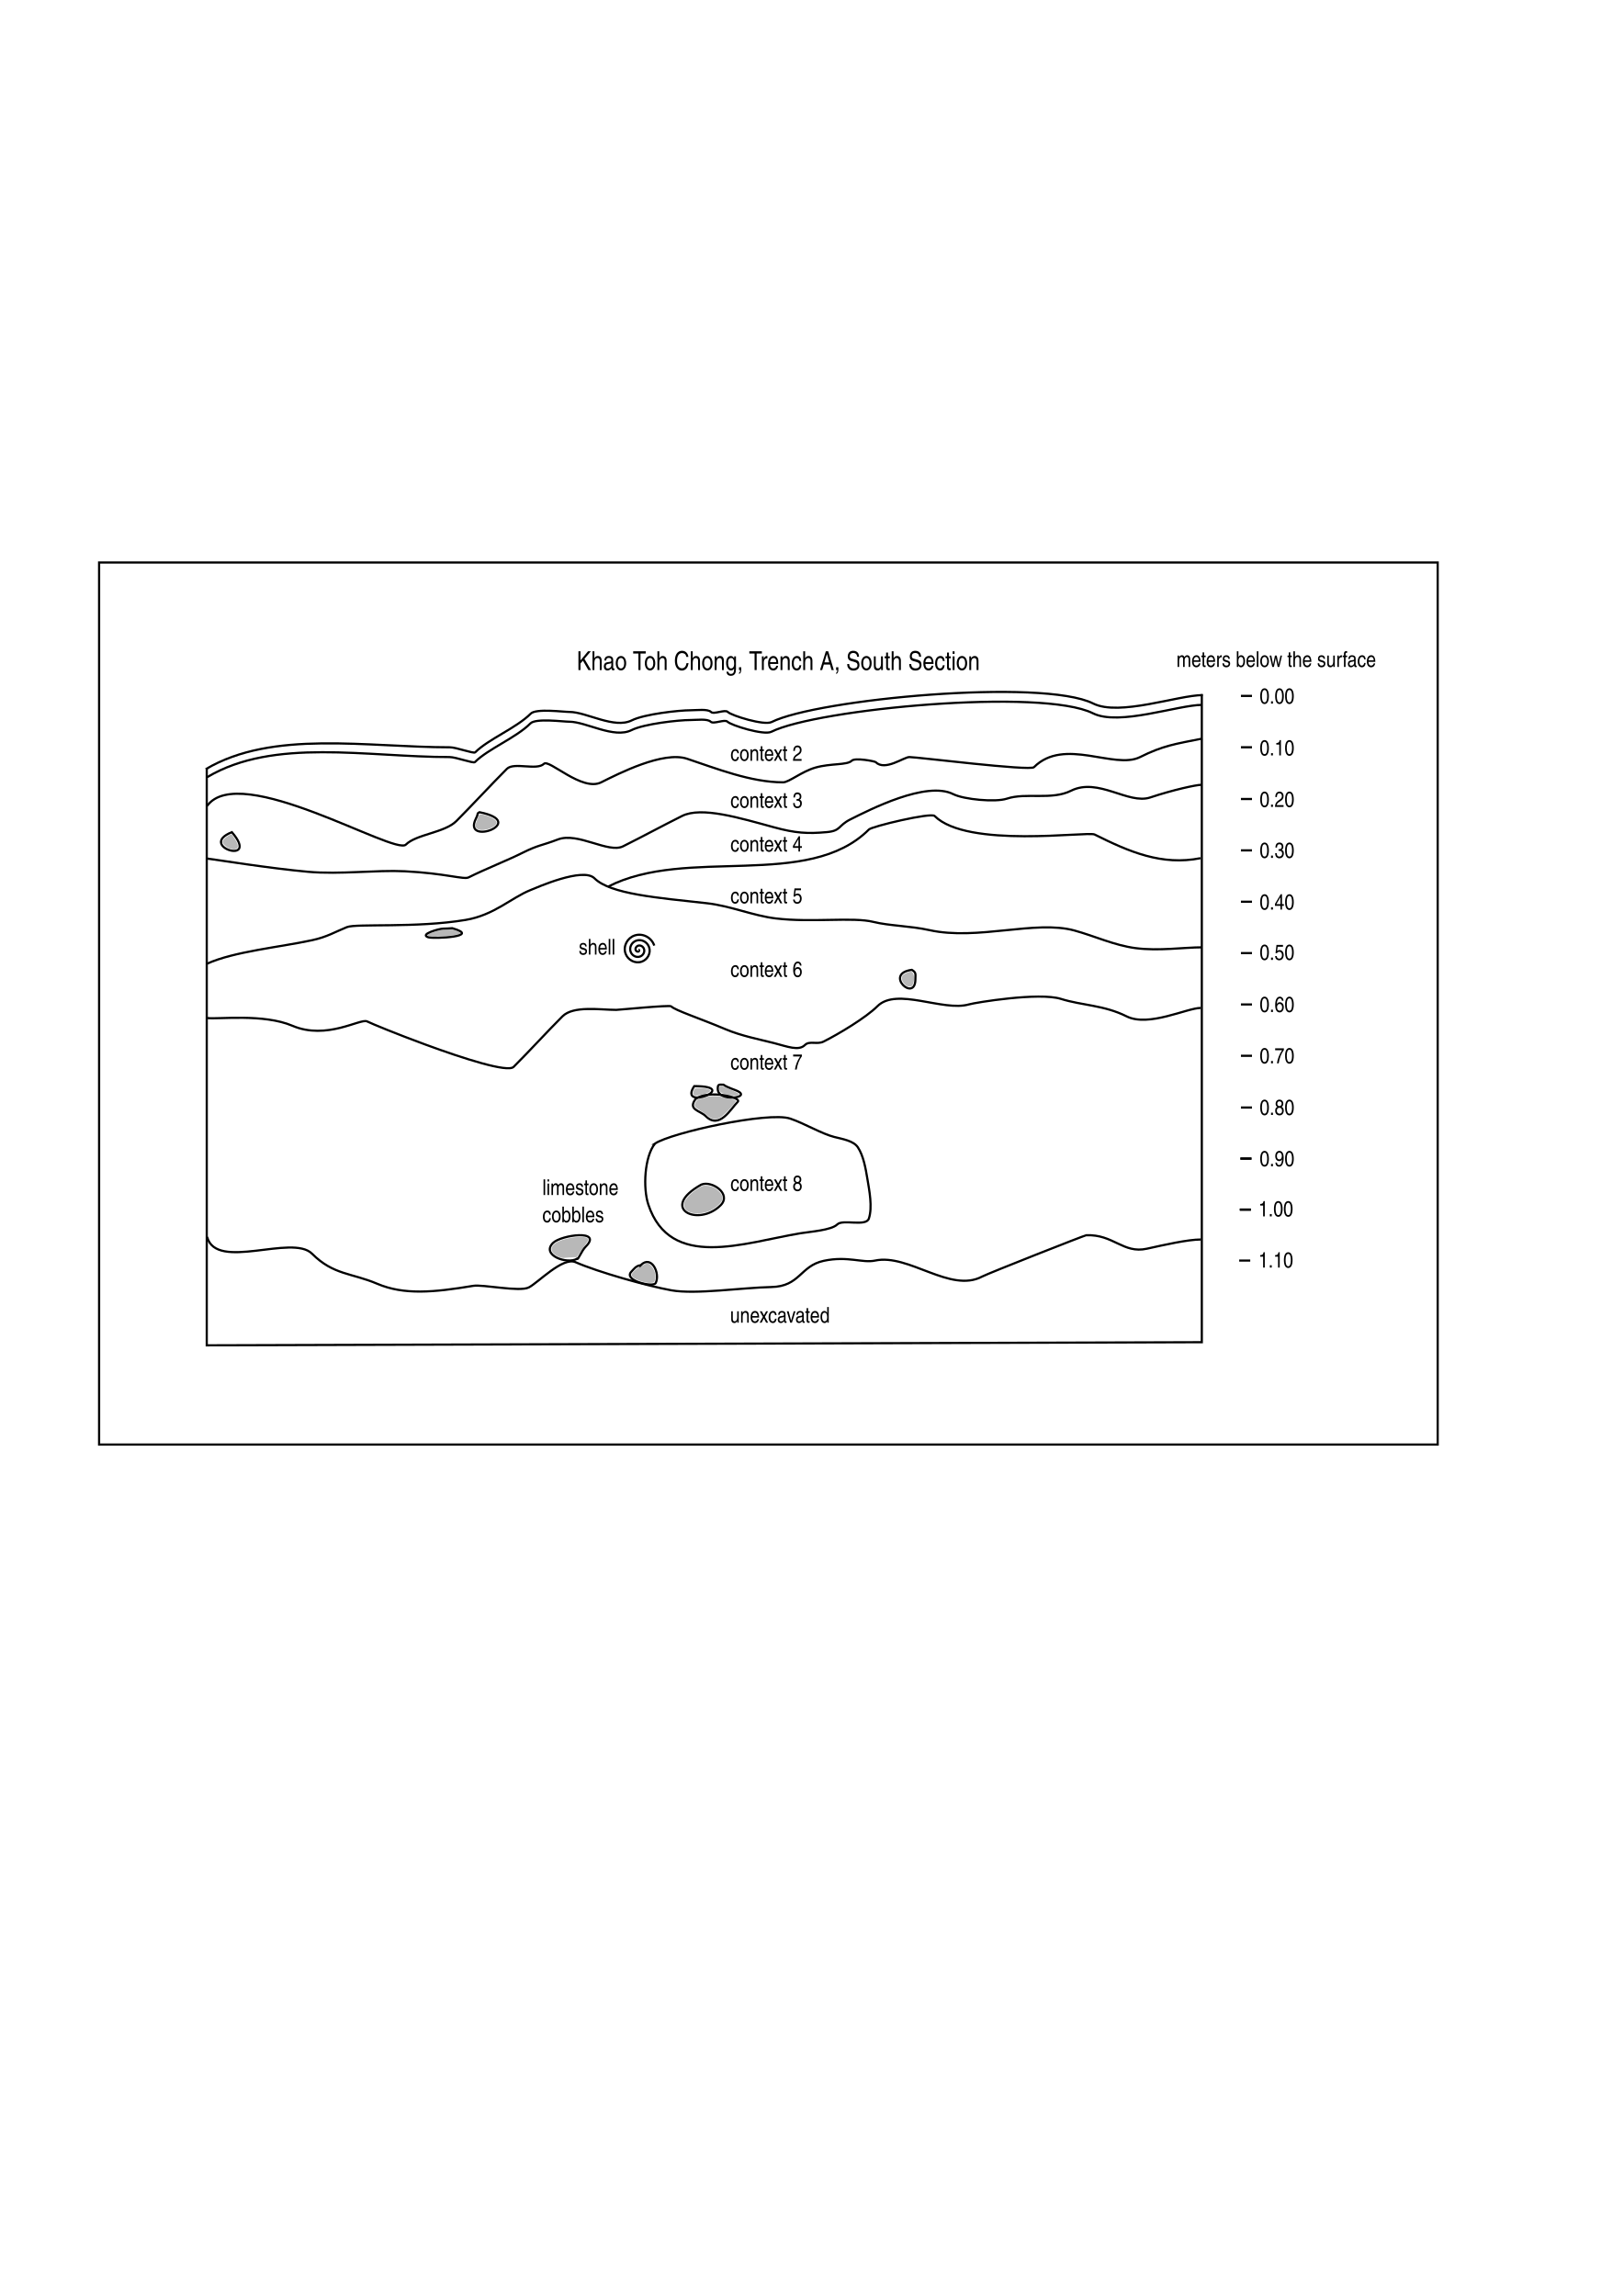
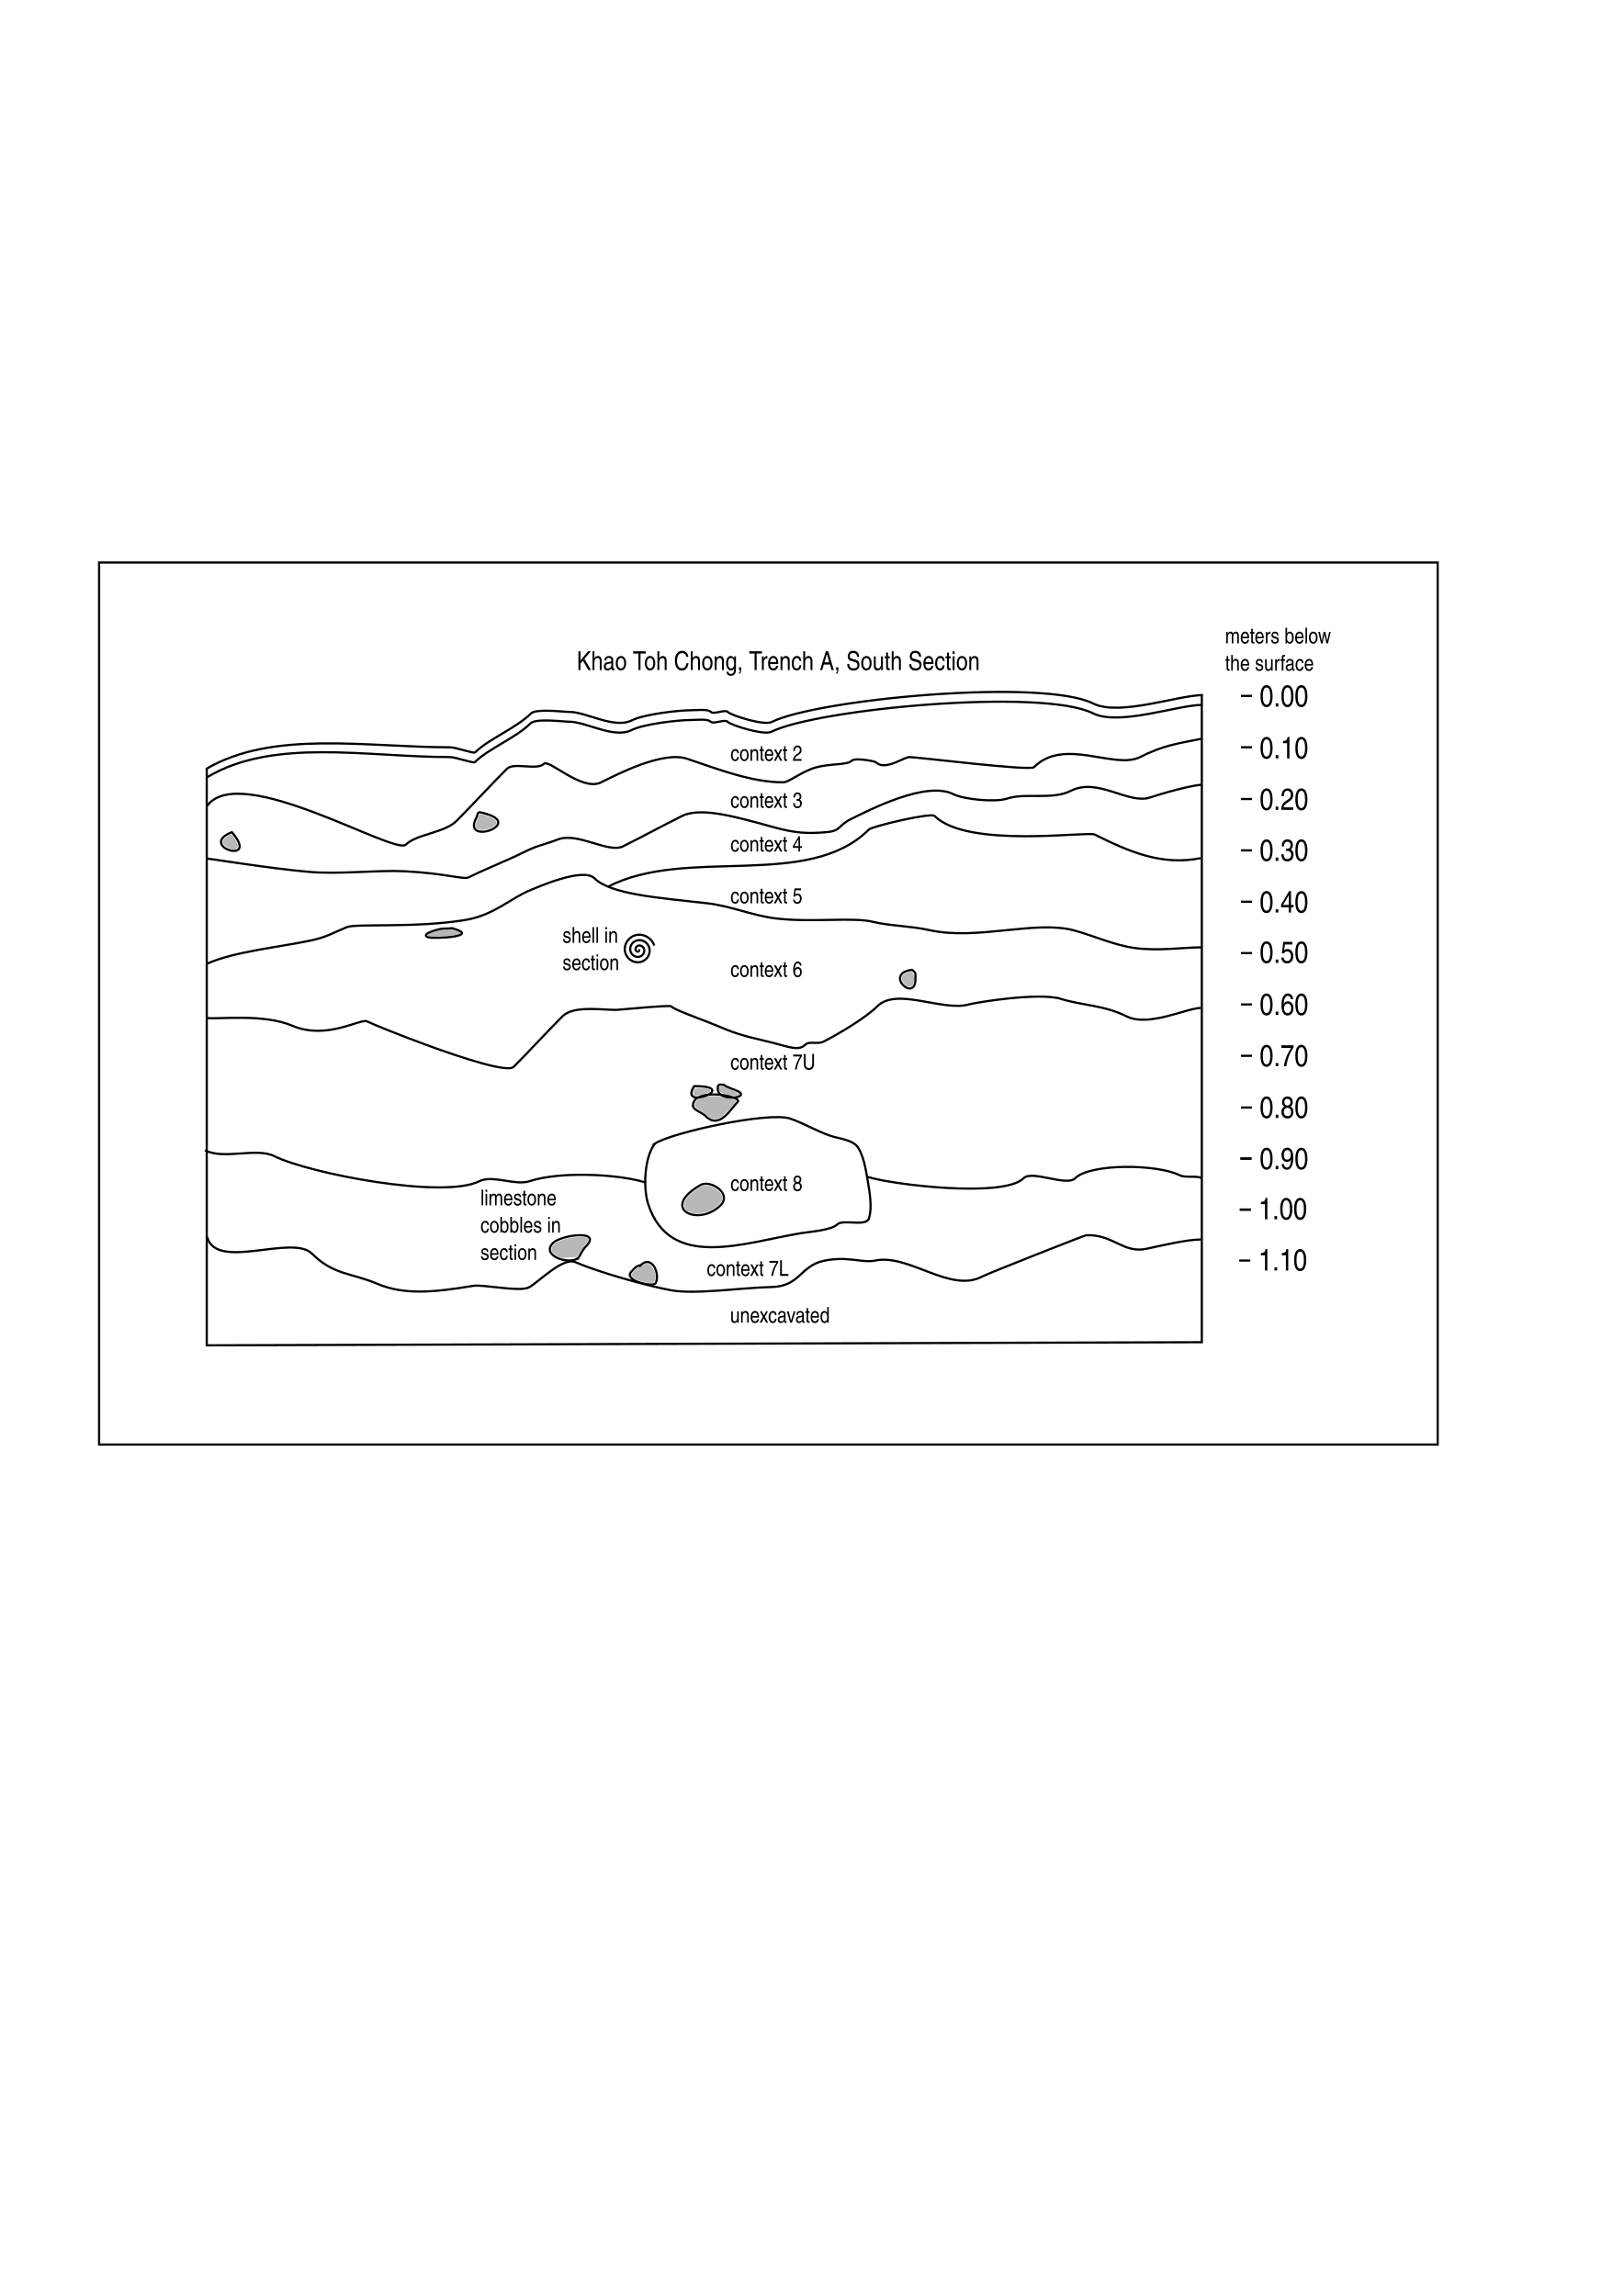
<svg xmlns="http://www.w3.org/2000/svg" width="744.094" height="1052.362" id="svg2" version="1.1" style="display:inline">
  <defs id="defs4">
    <pattern id="Strips1_1" patternTransform="translate(0,0) scale(10,10)" height="1" width="2" patternUnits="userSpaceOnUse">
      <rect id="rect4706" height="2" width="1" y="-0.5" x="0" style="fill:black;stroke:none" />
    </pattern>
    <clipPath id="clipPath3003" clipPathUnits="userSpaceOnUse">
      <path id="path3005" clip-rule="evenodd" d="m 0,0 612.72,0 0,842.16 L 0,842.16 0,0 z m 0,0 612.72,0 0,842.16 L 0,842.16 0,0 z" />
    </clipPath>
  </defs>
  <g id="layer2">
    <path style="fill:none;stroke:#000000;stroke-width:1px;stroke-linecap:butt;stroke-linejoin:miter;stroke-opacity:1" d="m 94.748,352.328 0,264.296 456.008,-1.431 0,-297.043" id="path3080" />
    <path style="fill:none;stroke:#000000;stroke-width:1px;stroke-linecap:butt;stroke-linejoin:miter;stroke-opacity:1" d="m 94.923,566.942 c 4.199,15.774 38.966,-1.417 48.062,7.679 9.827,9.827 18.105,8.772 29.863,13.778 12.275,5.226 25.827,3.997 43.996,0.961 4.477,-0.748 21.16,2.894 25.48,0.734 4.191,-2.095 15.552,-14.161 21.419,-11.576 10.134,4.466 32.804,10.887 43.91,12.886 11.106,2 32.512,-1.232 45.784,-1.495 13.273,-0.264 13.149,-9.706 24.114,-12.03 10.965,-2.324 17.651,1.144 23.434,-0.094 15.454,-3.308 34.461,15.066 49.08,7.33 2.925,-1.548 47.013,-18.914 47.703,-18.944 12.415,-0.54 16.938,8.56 27.782,6.174 7.904,-1.739 18.726,-4.226 24.809,-4.226" id="path3088" />
    <path style="fill:none;stroke:#000000;stroke-width:1px;stroke-linecap:butt;stroke-linejoin:miter;stroke-opacity:1" d="m 95.035,466.616 c 4.958,0.641 25.688,-2.116 38.973,3.541 15.757,6.709 31.198,-3.513 34.229,-1.998 2.13,1.065 13.674,5.814 26.627,10.576 17.604,6.472 37.81,12.965 40.514,10.261 7.704,-7.704 14.992,-15.764 22.38,-23.152 5.02,-5.02 17.24,-2.973 24.657,-2.973 1.105,0 24.461,-2.323 25.164,-1.619 1.869,1.869 12.627,5.306 24.789,10.441 7.495,3.164 15.523,4.655 22.333,6.402 6.155,1.58 11.315,3.74 14.186,0.868 2.051,-2.051 5.586,-0.092 8.489,-1.543 7.05,-3.525 19.535,-11.045 24.695,-16.206 8.87,-8.87 30.045,2.57 41.965,-0.848 3.01,-0.863 32.136,-5.666 42.154,-2.53 9.774,3.059 19.705,2.812 30.098,8.008 10.091,5.046 27.691,-3.859 33.956,-3.859" id="path3090" />
    <path style="fill:none;stroke:#000000;stroke-width:1px;stroke-linecap:butt;stroke-linejoin:miter;stroke-opacity:1" d="m 94.836,441.722 c 12.474,-5.631 33.353,-7.566 48.227,-10.793 6.896,-1.496 10.427,-3.779 15.914,-5.986 4.301,-1.73 31.681,0.501 54.393,-3.298 13.06,-2.184 20.929,-10.146 29.726,-13.68 2.815,-1.131 24.085,-10.643 29.326,-5.402 7.246,7.246 28.955,8.93 51.456,11.423 10.956,1.214 21.022,5.687 31.617,6.97 16.529,2.001 35.436,-0.74 44.782,1.597 7.178,1.794 16.894,1.824 25.619,3.758 22.119,4.901 48.559,-4.73 66.47,0.177 9.19,2.518 18.332,6.816 28.035,8.083 10.692,1.397 21.89,-0.366 30.617,-0.366" id="path3092" />
    <path style="fill:none;stroke:#000000;stroke-width:1px;stroke-linecap:butt;stroke-linejoin:miter;stroke-opacity:1" d="m 94.836,393.501 c 4.186,0.507 28.825,4.525 46.472,6.092 14.485,1.286 31.167,-0.908 44.158,-0.252 18.708,0.945 27.048,3.919 29.253,2.816 7.595,-3.798 17.732,-7.778 24.519,-11.171 7.645,-3.823 8.816,-3.305 16.383,-6.212 9.203,-3.535 23.148,6.511 29.921,3.125 9.483,-4.742 17.808,-9.29 27.011,-13.891 8.949,-4.474 26.435,0.911 42.183,5.19 9.827,2.67 15.266,2.996 24.161,2.199 6.589,-0.591 5.028,-2.944 10.829,-5.845 8.914,-4.457 34.758,-17.735 47.076,-11.576 4.969,2.484 19.418,3.821 24.619,2.087 8.761,-2.92 20.51,0.815 29.402,-3.631 12.438,-6.219 26.27,6.421 36.271,3.087 10.381,-3.46 21.091,-5.807 23.481,-5.807" id="path3096" />
    <path style="fill:none;stroke:#000000;stroke-width:1px;stroke-linecap:butt;stroke-linejoin:miter;stroke-opacity:1" d="m 278.596,406.421 c 36.088,-18.615 91.728,1.652 119.619,-26.239 1.405,-1.405 28.385,-7.887 30.098,-6.174 14.994,14.994 70.153,6.908 73.315,8.489 15.855,7.928 30.823,14.386 48.543,10.842" id="path3098" />
    <path style="fill:none;stroke:#000000;stroke-width:1px;stroke-linecap:butt;stroke-linejoin:miter;stroke-opacity:1" d="m 94.923,369.378 c 14.888,-20.57 86.026,22.788 91.065,17.75 4.767,-4.767 17.78,-5.432 23.152,-10.804 7.01,-7.01 15.919,-16.691 23.152,-23.924 3.216,-3.216 13.763,0.9 16.978,-2.315 2.298,-2.298 17.468,12.874 26.239,8.489 8.047,-4.023 28.431,-14.447 39.358,-10.804 13.358,4.453 29.251,10.804 43.989,10.804 2.703,0 8.53,-4.947 14.793,-6.746 7.06,-2.028 14.565,-1.042 16.696,-3.172 1.479,-1.479 10.543,0.244 10.956,0.658 4.252,4.252 12.884,-2.315 15.435,-2.315 3.809,0 55.241,6.498 57.108,4.63 13.871,-13.871 36.81,1.274 48.619,-4.63 10.499,-5.25 15.922,-5.963 28.554,-8.489" id="path3100" />
    <path style="fill:none;stroke:#000000;stroke-width:1px;stroke-linecap:butt;stroke-linejoin:miter;stroke-opacity:1" d="m 95.01,356.171 c 30.599,-18.144 73.08,-9.174 111.043,-9.174 2.879,0 10.89,3.001 11.576,2.315 6.095,-6.095 18.853,-11.135 25.467,-17.75 2.458,-2.458 14.934,-0.772 17.75,-0.772 7.776,0 20.473,7.899 28.554,3.859 5.756,-2.878 21.574,-4.63 27.011,-4.63 2.762,0 7.807,-0.682 9.261,0.772 1.286,1.286 6.431,-1.286 7.717,0 1.688,1.688 16.664,6.331 20.065,4.63 20.908,-10.454 124.042,-20.169 147.401,-8.489 11.94,5.97 39.002,-3.859 50.163,-3.859" id="path3102" />
    <path style="fill:none;stroke:#000000;stroke-width:1px;stroke-linecap:butt;stroke-linejoin:miter;stroke-opacity:1" d="m 94.286,352.554 c 30.599,-18.144 73.939,-10.033 111.901,-10.033 2.879,0 10.89,3.001 11.576,2.315 6.095,-6.095 18.853,-11.135 25.467,-17.75 2.458,-2.458 14.934,-0.772 17.75,-0.772 7.776,0 20.473,7.899 28.554,3.859 5.756,-2.878 21.574,-4.63 27.011,-4.63 2.762,0 7.807,-0.682 9.261,0.772 1.286,1.286 6.431,-1.286 7.717,0 1.688,1.688 16.664,6.331 20.065,4.63 20.908,-10.454 124.042,-20.169 147.401,-8.489 11.94,5.97 39.002,-3.859 50.163,-3.859" id="path3102-1" />
    <path style="fill:none;stroke:#000000;stroke-width:1px;stroke-linecap:butt;stroke-linejoin:miter;stroke-opacity:1" id="path3193" d="m 292.638,435.37 c 0.361,-0.098 0.311,0.438 0.163,0.599 -0.398,0.438 -1.088,0.152 -1.362,-0.272 -0.491,-0.759 -0.038,-1.741 0.708,-2.125 1.095,-0.564 2.405,0.074 2.888,1.144 0.644,1.426 -0.185,3.073 -1.58,3.651 -1.755,0.728 -3.743,-0.296 -4.414,-2.016 -0.813,-2.083 0.406,-4.414 2.452,-5.177 2.411,-0.899 5.086,0.516 5.94,2.888 0.986,2.738 -0.626,5.758 -3.324,6.703 -3.066,1.074 -6.431,-0.736 -7.466,-3.76 -1.161,-3.393 0.846,-7.103 4.196,-8.229 3.72,-1.249 7.776,0.955 8.992,4.632" />
    <path style="fill:none;stroke:#000000;stroke-width:1px;stroke-linecap:butt;stroke-linejoin:miter;stroke-opacity:1" d="m 106.265,381.42 c 13.313,15.568 -16.177,6.471 0,0 z" id="path3197" />
    <path style="fill:none;stroke:#000000;stroke-width:1px;stroke-linecap:butt;stroke-linejoin:miter;stroke-opacity:1" d="m 219.724,372.265 c -1.445,0.899 -0.186,0.045 -1.635,2.943 -6.474,12.948 24.677,1.666 1.635,-2.943 z" id="path3199" />
    <path style="fill:none;stroke:#000000;stroke-width:1px;stroke-linecap:butt;stroke-linejoin:miter;stroke-opacity:1" d="m 318.142,497.821 c -7.742,11.809 22.08,0 0,0 z" id="path3201" />
    <path style="fill:none;stroke:#000000;stroke-width:1px;stroke-linecap:butt;stroke-linejoin:miter;stroke-opacity:1" d="m 331.547,497.167 c -2.312,-0.126 -2.616,-0.124 -2.616,1.962 0,6.124 15.402,4.104 9.155,0.981 -1.271,-0.636 -4.808,-1.644 -6.539,-2.943 z" id="path3203" />
    <path style="fill:none;stroke:#000000;stroke-width:1px;stroke-linecap:butt;stroke-linejoin:miter;stroke-opacity:1" d="m 318.796,503.707 c -3.806,4.973 1.991,5.261 4.578,7.847 6.321,6.321 11.422,-3.248 14.714,-6.539 2.039,-2.039 -13.42,-5.711 -19.291,-1.308 z" id="path3205" />
    <path style="fill:none;stroke:#000000;stroke-width:1px;stroke-linecap:butt;stroke-linejoin:miter;stroke-opacity:1" d="m 321.411,542.943 c -19.741,11.048 -1.347,19.657 8.828,9.482 5.151,-5.151 -3.932,-11.44 -8.828,-9.482 z" id="path3207" />
    <path style="fill:none;stroke:#000000;stroke-width:1px;stroke-linecap:butt;stroke-linejoin:miter;stroke-opacity:1" d="m 264.519,576.91 c 0.258,1.007 1.938,-3.573 3.924,-5.558 7.965,-7.965 -11.316,-5.36 -15.041,-1.635 -5.57,5.57 6.508,9.959 11.117,7.193 z" id="path3209" />
    <path style="fill:none;stroke:#000000;stroke-width:1px;stroke-linecap:butt;stroke-linejoin:miter;stroke-opacity:1" d="m 293.619,579.891 c -2.278,0.287 -3.267,1.959 -4.251,2.943 -4.04,4.04 10.01,7.445 11.117,5.232 2.184,-4.367 -1.914,-13.126 -6.866,-8.174 z" id="path3211" />
    <path style="fill:none;stroke:#000000;stroke-width:1px;stroke-linecap:butt;stroke-linejoin:miter;stroke-opacity:1" d="m 417.867,444.525 c -13.096,1.723 1.635,15.291 1.635,4.251 0,-2.314 0.443,-3.004 -1.635,-4.251 z" id="path3213" />
    <path style="opacity:0.649;fill:url(#Strips1_1);fill-opacity:1;stroke:#000000;stroke-width:1.308;stroke-miterlimit:4;stroke-opacity:0.392;stroke-dasharray:none;stroke-dashoffset:0" d="" id="path3217" />
    <path style="fill:#000000;fill-opacity:0.281;stroke:#000000;stroke-width:0;stroke-miterlimit:4;stroke-opacity:0.111;stroke-dasharray:none" d="m 105.514,389.025 c -1.475,-0.391 -3.5,-2.192 -3.5,-3.112 0,-0.805 1.4,-2.243 2.955,-3.037 l 1.165,-0.594 1.034,1.526 c 2.09,3.084 2.374,4.837 0.877,5.412 -0.645,0.247 -0.953,0.224 -2.531,-0.195 l 0,0 z" id="path5284" />
    <path style="fill:#000000;fill-opacity:0.281;stroke:#000000;stroke-width:0;stroke-miterlimit:4;stroke-opacity:0.111;stroke-dasharray:none;stroke-dashoffset:0" d="m 219.163,380.128 c -1.487,-0.67 -1.609,-1.615 -0.556,-4.3 0.488,-1.245 0.991,-2.382 1.117,-2.526 0.126,-0.144 0.95,-0.083 1.831,0.135 3.5,0.868 6.016,2.375 6.016,3.604 0,2.081 -5.864,4.233 -8.408,3.086 z" id="path5286" />
    <path style="fill:#000000;fill-opacity:0.281;stroke:#000000;stroke-width:0;stroke-miterlimit:4;stroke-opacity:0.111;stroke-dasharray:none;stroke-dashoffset:0" d="m 415.078,451.617 c -1.78,-1.505 -2.342,-3.719 -1.204,-4.749 0.673,-0.609 2.766,-1.535 3.469,-1.535 1.46,0 2.052,3.29 1.031,5.732 -0.407,0.974 -0.626,1.132 -1.553,1.123 -0.594,-0.006 -1.378,-0.263 -1.743,-0.572 l 0,0 z" id="path5288" />
    <path style="fill:#000000;fill-opacity:0.281;stroke:#000000;stroke-width:0;stroke-miterlimit:4;stroke-opacity:0.111;stroke-dasharray:none;stroke-dashoffset:0" d="m 325.825,512.466 c -0.54,-0.288 -1.436,-0.92 -1.993,-1.404 -0.557,-0.484 -1.918,-1.43 -3.026,-2.103 -2.516,-1.529 -2.87,-2.116 -2.134,-3.542 0.702,-1.358 1.368,-1.86 2.487,-1.873 0.491,-0.006 1.521,-0.268 2.289,-0.583 1.825,-0.748 5.781,-0.757 7.772,-0.018 0.809,0.3 2.269,0.638 3.245,0.75 0.975,0.112 2.048,0.351 2.383,0.531 0.571,0.306 0.542,0.413 -0.465,1.691 -2.232,2.832 -5.256,5.779 -6.596,6.427 -1.651,0.799 -2.637,0.83 -3.962,0.122 z" id="path5290" />
    <path style="fill:#000000;fill-opacity:0.281;stroke:#000000;stroke-width:0;stroke-miterlimit:4;stroke-opacity:0.111;stroke-dasharray:none;stroke-dashoffset:0" d="m 317.835,501.761 c -0.361,-0.435 -0.356,-0.727 0.03,-1.745 0.458,-1.207 0.489,-1.224 2.414,-1.309 2.295,-0.101 5.219,0.554 5.219,1.169 0,0.552 -1.206,1.182 -3.27,1.709 -2.766,0.706 -3.915,0.752 -4.394,0.175 l 0,0 z" id="path5292" />
    <path style="fill:#000000;fill-opacity:0.281;stroke:#000000;stroke-width:0;stroke-miterlimit:4;stroke-opacity:0.111;stroke-dasharray:none;stroke-dashoffset:0" d="m 332.905,501.605 c -2.585,-0.579 -3.32,-1.171 -3.32,-2.676 0,-1.161 0.732,-1.402 2.225,-0.732 0.664,0.298 2.447,1.069 3.962,1.713 2.903,1.234 3.48,1.776 2.245,2.106 -1.106,0.296 -2.428,0.19 -5.113,-0.412 z" id="path5294" />
    <path style="fill:#000000;fill-opacity:0.281;stroke:#000000;stroke-width:0;stroke-miterlimit:4;stroke-opacity:0.111;stroke-dasharray:none;stroke-dashoffset:0" d="m 316.422,555.709 c -0.676,-0.241 -1.471,-0.639 -1.767,-0.885 -0.795,-0.66 -1.412,-2.357 -1.183,-3.256 0.54,-2.119 3.254,-4.938 6.893,-7.162 1.541,-0.942 1.939,-1.043 3.597,-0.918 2.271,0.171 3.942,0.935 5.456,2.494 1.554,1.6 1.972,2.942 1.368,4.389 -0.468,1.119 -2.318,2.81 -4.469,4.083 -2.713,1.606 -7.283,2.185 -9.894,1.253 z" id="path5296" />
    <path style="fill:#000000;fill-opacity:0.281;stroke:#000000;stroke-width:0;stroke-miterlimit:4;stroke-opacity:0.111;stroke-dasharray:none;stroke-dashoffset:0" d="m 296.888,588.003 c -3.903,-0.598 -7.52,-2.384 -7.52,-3.712 0,-0.67 3.035,-3.591 3.732,-3.591 0.269,0 1.032,-0.368 1.694,-0.817 0.662,-0.45 1.458,-0.817 1.769,-0.817 1.475,0 3.31,2.518 3.747,5.143 0.294,1.765 -0.295,3.685 -1.131,3.685 -0.331,0 -0.798,0.053 -1.037,0.118 -0.239,0.065 -0.803,0.061 -1.253,-0.008 z" id="path5298" />
    <path style="fill:#000000;fill-opacity:0.281;stroke:#000000;stroke-width:0;stroke-miterlimit:4;stroke-opacity:0.111;stroke-dasharray:none;stroke-dashoffset:0" d="m 255.83,575.962 c -4.069,-1.892 -4.061,-4.962 0.017,-6.891 4.274,-2.022 12.035,-2.843 13.455,-1.423 0.523,0.524 0.504,0.629 -0.325,1.798 -0.485,0.683 -1.746,2.493 -2.803,4.021 l -1.921,2.779 -1.747,0.013 c -0.961,0.007 -2.483,0.116 -3.382,0.243 -1.348,0.19 -1.926,0.095 -3.293,-0.541 z" id="path5300" />
    <path style="fill:none;stroke:#000000;stroke-width:1px;stroke-linecap:butt;stroke-linejoin:miter;stroke-opacity:1" d="m 568.437,531.009 c 5.068,0 5.068,0 5.068,0" id="path5347" />
    <path style="fill:none;stroke:#000000;stroke-width:1px;stroke-linecap:butt;stroke-linejoin:miter;stroke-opacity:1" d="m 568.682,318.969 c 5.068,0 5.068,0 5.068,0" id="path5347-4" />
    <path style="fill:none;stroke:#000000;stroke-width:1px;stroke-linecap:butt;stroke-linejoin:miter;stroke-opacity:1" d="m 568.682,342.511 c 5.068,0 5.068,0 5.068,0" id="path5347-7-7" />
    <path style="fill:none;stroke:#000000;stroke-width:1px;stroke-linecap:butt;stroke-linejoin:miter;stroke-opacity:1" d="m 568.682,366.216 c 5.068,0 5.068,0 5.068,0" id="path5347-8" />
    <path style="fill:none;stroke:#000000;stroke-width:1px;stroke-linecap:butt;stroke-linejoin:miter;stroke-opacity:1" d="m 568.682,389.758 c 5.068,0 5.068,0 5.068,0" id="path5347-7-70" />
    <path style="fill:none;stroke:#000000;stroke-width:1px;stroke-linecap:butt;stroke-linejoin:miter;stroke-opacity:1" d="m 568.682,413.3 c 5.068,0 5.068,0 5.068,0" id="path5347-3" />
    <path style="fill:none;stroke:#000000;stroke-width:1px;stroke-linecap:butt;stroke-linejoin:miter;stroke-opacity:1" d="m 568.682,436.841 c 5.068,0 5.068,0 5.068,0" id="path5347-7-0" />
    <path style="fill:none;stroke:#000000;stroke-width:1px;stroke-linecap:butt;stroke-linejoin:miter;stroke-opacity:1" d="m 568.682,460.383 c 5.068,0 5.068,0 5.068,0" id="path5347-72" />
    <path style="fill:none;stroke:#000000;stroke-width:1px;stroke-linecap:butt;stroke-linejoin:miter;stroke-opacity:1" d="m 568.682,483.925 c 5.068,0 5.068,0 5.068,0" id="path5347-7-8" />
    <path style="fill:none;stroke:#000000;stroke-width:1px;stroke-linecap:butt;stroke-linejoin:miter;stroke-opacity:1" d="m 568.682,507.63 c 5.068,0 5.068,0 5.068,0" id="path5347-1" />
    <g id="g5479">
      <g transform="translate(-0.2312026,-0.1156013)" id="g5451">
        <path style="fill:none;stroke:#000000;stroke-width:1px;stroke-linecap:butt;stroke-linejoin:miter;stroke-opacity:1" d="m 568.437,554.551 c 5.068,0 5.068,0 5.068,0" id="path5347-7" />
        <path style="fill:none;stroke:#000000;stroke-width:1px;stroke-linecap:butt;stroke-linejoin:miter;stroke-opacity:1" d="m 568.682,531.172 c 5.068,0 5.068,0 5.068,0" id="path5347-7-78" />
      </g>
    </g>
    <g id="g5451-3" transform="translate(-0.5552573,23.22342)">
      <path id="path5347-7-1" d="m 568.437,554.551 c 5.068,0 5.068,0 5.068,0" style="fill:none;stroke:#000000;stroke-width:1px;stroke-linecap:butt;stroke-linejoin:miter;stroke-opacity:1" />
      <path id="path5347-7-78-5" d="m 568.682,531.172 c 5.068,0 5.068,0 5.068,0" style="fill:none;stroke:#000000;stroke-width:1px;stroke-linecap:butt;stroke-linejoin:miter;stroke-opacity:1" />
    </g>
    <path style="fill:none;stroke:#000000;stroke-width:1px;stroke-linecap:butt;stroke-linejoin:miter;stroke-opacity:1" d="m 300.146,524.159 c -4.804,6.029 -5.565,20.36 -3.032,27.96 10.074,30.223 43.678,17.48 69.731,13.138 4.286,-0.714 14.176,-1.375 16.843,-4.042 2.534,-2.534 13.197,1.17 14.485,-2.695 1.736,-5.206 0.2,-12.949 -0.674,-18.191 -0.807,-4.84 -1.816,-10.641 -4.379,-14.485 -1.967,-2.951 -6.886,-3.743 -10.78,-4.716 -5.742,-1.436 -13.873,-6.309 -20.212,-8.422 -10.047,-3.349 -54.495,6.461 -61.983,11.453 z" id="path5601" />
    <rect style="fill:none;stroke:#000000;stroke-width:1px;stroke-linecap:butt;stroke-linejoin:miter;stroke-opacity:1" id="rect5626" width="613.429" height="404.28" x="45.418" y="257.821" />
    <path style="fill:none;stroke:#000000;stroke-width:1px;stroke-linecap:butt;stroke-linejoin:miter;stroke-opacity:1" d="m 207.263,425.434 c -1.347,0.07 -2.762,0.219 -4.266,0.219 -1.666,0 -10.958,2.545 -6.781,3.937 2.406,0.802 24.787,-0.231 11.047,-4.156 z" id="path3086" />
    <path style="fill:none;stroke:#000000;stroke-width:0;stroke-miterlimit:4;stroke-opacity:0.111;stroke-dasharray:none;stroke-dashoffset:0" d="m 197.065,429.168 c -0.631,-0.101 -1.226,-0.315 -1.226,-0.44 0,-0.421 2.399,-1.443 4.922,-2.096 1.059,-0.274 1.665,-0.35 3.828,-0.482 l 2.57,-0.157 1.203,0.397 c 1.927,0.635 2.948,1.22 2.563,1.468 -0.62,0.401 -2.791,0.859 -5.407,1.142 -1.759,0.19 -7.592,0.306 -8.454,0.168 l 0,0 z" id="path3089" />
    <path style="fill:none;stroke:#000000;stroke-width:0;stroke-miterlimit:4;stroke-opacity:0.111;stroke-dasharray:none;stroke-dashoffset:0" d="m 197.065,429.168 c -0.631,-0.101 -1.226,-0.315 -1.226,-0.44 0,-0.421 2.399,-1.443 4.922,-2.096 1.059,-0.274 1.665,-0.35 3.828,-0.482 l 2.57,-0.157 1.203,0.397 c 1.927,0.635 2.948,1.22 2.563,1.468 -0.62,0.401 -2.791,0.859 -5.407,1.142 -1.759,0.19 -7.592,0.306 -8.454,0.168 l 0,0 z" id="path3091" />
    <path style="fill:#000000;fill-opacity:0.282;stroke:#000000;stroke-width:0;stroke-miterlimit:4;stroke-opacity:0.111;stroke-dasharray:none;stroke-dashoffset:0" d="m 197.065,429.168 c -0.631,-0.101 -1.226,-0.315 -1.226,-0.44 0,-0.421 2.399,-1.443 4.922,-2.096 1.059,-0.274 1.665,-0.35 3.828,-0.482 l 2.57,-0.157 1.203,0.397 c 1.927,0.635 2.948,1.22 2.563,1.468 -0.62,0.401 -2.791,0.859 -5.407,1.142 -1.759,0.19 -7.592,0.306 -8.454,0.168 l 0,0 z" id="path3093" />
  </g>
  <g id="layer3">
    <text xml:space="preserve" style="font-size:40px;font-style:normal;font-variant:normal;font-weight:normal;font-stretch:normal;line-height:125%;letter-spacing:0px;word-spacing:0px;fill:#000000;fill-opacity:1;stroke:none;font-family:Arial Narrow;-inkscape-font-specification:Arial Narrow" x="334.73" y="348.723" id="text3123">
      <tspan id="tspan3125" x="334.73" y="348.723" style="font-size:10px">context 2</tspan>
    </text>
    <text xml:space="preserve" style="font-size:40px;font-style:normal;font-variant:normal;font-weight:normal;font-stretch:normal;line-height:125%;letter-spacing:0px;word-spacing:0px;fill:#000000;fill-opacity:1;stroke:none;font-family:Arial Narrow;-inkscape-font-specification:Arial Narrow" x="334.73" y="370.242" id="text3123-0">
      <tspan id="tspan3125-2" x="334.73" y="370.242" style="font-size:10px">context 3</tspan>
    </text>
    <text xml:space="preserve" style="font-size:40px;font-style:normal;font-variant:normal;font-weight:normal;font-stretch:normal;line-height:125%;letter-spacing:0px;word-spacing:0px;fill:#000000;fill-opacity:1;stroke:none;font-family:Arial Narrow;-inkscape-font-specification:Arial Narrow" x="334.73" y="390.309" id="text3123-9">
      <tspan id="tspan3125-9" x="334.73" y="390.309" style="font-size:10px">context 4</tspan>
    </text>
    <text xml:space="preserve" style="font-size:40px;font-style:normal;font-variant:normal;font-weight:normal;font-stretch:normal;line-height:125%;letter-spacing:0px;word-spacing:0px;fill:#000000;fill-opacity:1;stroke:none;font-family:Arial Narrow;-inkscape-font-specification:Arial Narrow" x="334.73" y="414.056" id="text3123-1">
      <tspan id="tspan3125-7" x="334.73" y="414.056" style="font-size:10px">context 5</tspan>
    </text>
    <text xml:space="preserve" style="font-size:40px;font-style:normal;font-variant:normal;font-weight:normal;font-stretch:normal;line-height:125%;letter-spacing:0px;word-spacing:0px;fill:#000000;fill-opacity:1;stroke:none;font-family:Arial Narrow;-inkscape-font-specification:Arial Narrow" x="334.73" y="447.733" id="text3123-09">
      <tspan id="tspan3125-8" x="334.73" y="447.733" style="font-size:10px">context 6</tspan>
    </text>
    <text xml:space="preserve" style="font-size:40px;font-style:normal;font-variant:normal;font-weight:normal;font-stretch:normal;line-height:125%;letter-spacing:0px;word-spacing:0px;fill:#000000;fill-opacity:1;stroke:none;font-family:Arial Narrow;-inkscape-font-specification:Arial Narrow" x="334.73" y="490.24" id="text3123-3">
-       <tspan id="tspan3125-3" x="334.73" y="490.24" style="font-size:10px">context 7</tspan>
+       <tspan id="tspan3125-3" x="334.73" y="490.24" style="font-size:10px">context 7U</tspan>
    </text>
    <text xml:space="preserve" style="font-size:40px;font-style:normal;font-variant:normal;font-weight:normal;font-stretch:normal;line-height:125%;letter-spacing:0px;word-spacing:0px;fill:#000000;fill-opacity:1;stroke:none;font-family:Arial Narrow;-inkscape-font-specification:Arial Narrow" x="334.73" y="545.824" id="text3123-2">
      <tspan id="tspan3125-22" x="334.73" y="545.824" style="font-size:10px">context 8</tspan>
    </text>
    <text xml:space="preserve" style="font-size:40px;font-style:normal;font-variant:normal;font-weight:normal;font-stretch:normal;line-height:125%;letter-spacing:0px;word-spacing:0px;fill:#000000;fill-opacity:1;stroke:none;font-family:Arial Narrow;-inkscape-font-specification:Arial Narrow" x="334.535" y="606.253" id="text3123-3-7">
      <tspan id="tspan3125-3-5" x="334.535" y="606.253" style="font-size:10px">unexcavated</tspan>
    </text>
-     <text xml:space="preserve" style="font-size:40px;font-style:normal;font-variant:normal;font-weight:normal;font-stretch:normal;line-height:125%;letter-spacing:0px;word-spacing:0px;fill:#000000;fill-opacity:1;stroke:none;font-family:Arial Narrow;-inkscape-font-specification:Arial Narrow" x="248.547" y="547.721" id="text3123-3-3">
-       <tspan id="tspan3125-3-1" x="248.547" y="547.721" style="font-size:10px">limestone </tspan>
-       <tspan x="248.547" y="560.221" style="font-size:10px" id="tspan5624">cobbles</tspan>
+     <text xml:space="preserve" style="font-size:40px;font-style:normal;font-variant:normal;font-weight:normal;font-stretch:normal;line-height:125%;letter-spacing:0px;word-spacing:0px;fill:#000000;fill-opacity:1;stroke:none;font-family:Arial Narrow;-inkscape-font-specification:Arial Narrow" x="220.161" y="552.452" id="text3123-3-3">
+       <tspan id="tspan3125-3-1" x="220.161" y="552.452" style="font-size:10px">limestone </tspan>
+       <tspan x="220.161" y="564.952" style="font-size:10px" id="tspan5624">cobbles in </tspan>
+       <tspan x="220.161" y="577.452" style="font-size:10px" id="tspan3115">section</tspan>
    </text>
-     <text xml:space="preserve" style="font-size:40px;font-style:normal;font-variant:normal;font-weight:normal;font-stretch:normal;line-height:125%;letter-spacing:0px;word-spacing:0px;fill:#000000;fill-opacity:1;stroke:none;font-family:Arial Narrow;-inkscape-font-specification:Arial Narrow" x="265.217" y="437.536" id="text3123-3-2">
-       <tspan id="tspan3125-3-0" x="265.217" y="437.536" style="font-size:10px">shell</tspan>
+     <text xml:space="preserve" style="font-size:40px;font-style:normal;font-variant:normal;font-weight:normal;font-stretch:normal;line-height:125%;letter-spacing:0px;word-spacing:0px;fill:#000000;fill-opacity:1;stroke:none;font-family:Arial Narrow;-inkscape-font-specification:Arial Narrow" x="257.783" y="432.129" id="text3123-3-2">
+       <tspan id="tspan3125-3-0" x="257.783" y="432.129" style="font-size:10px">shell in </tspan>
+       <tspan x="257.783" y="444.629" style="font-size:10px" id="tspan3113">section</tspan>
    </text>
    <text xml:space="preserve" style="font-size:40px;font-style:normal;font-variant:normal;font-weight:normal;font-stretch:normal;line-height:125%;letter-spacing:0px;word-spacing:0px;fill:#000000;fill-opacity:1;stroke:none;font-family:Arial Narrow;-inkscape-font-specification:Arial Narrow" x="264.324" y="307.12" id="text5341">
      <tspan id="tspan5343" x="264.324" y="307.12" style="font-size:12px">Khao Toh Chong, Trench A, South Section</tspan>
    </text>
-     <text xml:space="preserve" style="font-size:10px;font-style:normal;font-variant:normal;font-weight:normal;font-stretch:normal;text-align:start;line-height:125%;letter-spacing:0px;word-spacing:0px;writing-mode:lr-tb;text-anchor:start;fill:#000000;fill-opacity:1;stroke:none;font-family:Arial Narrow;-inkscape-font-specification:Arial Narrow" x="577.227" y="322.508" id="text5484">
-       <tspan id="tspan5486" x="577.227" y="322.508" style="font-size:10px;font-style:normal;font-variant:normal;font-weight:normal;font-stretch:normal;text-align:start;line-height:125%;writing-mode:lr-tb;text-anchor:start;font-family:Arial Narrow;-inkscape-font-specification:Arial Narrow">0.00</tspan>
+     <text xml:space="preserve" style="font-size:14px;font-style:normal;font-variant:normal;font-weight:normal;font-stretch:normal;text-align:start;line-height:125%;letter-spacing:0px;word-spacing:0px;writing-mode:lr-tb;text-anchor:start;fill:#000000;fill-opacity:1;stroke:none;font-family:Arial Narrow;-inkscape-font-specification:Arial Narrow" x="577.227" y="323.86" id="text5484">
+       <tspan id="tspan5486" x="577.227" y="323.86" style="font-size:14px;font-style:normal;font-variant:normal;font-weight:normal;font-stretch:normal;text-align:start;line-height:125%;writing-mode:lr-tb;text-anchor:start;font-family:Arial Narrow;-inkscape-font-specification:Arial Narrow">0.00</tspan>
    </text>
-     <text xml:space="preserve" style="font-size:10px;font-style:normal;font-variant:normal;font-weight:normal;font-stretch:normal;text-align:start;line-height:125%;letter-spacing:0px;word-spacing:0px;writing-mode:lr-tb;text-anchor:start;fill:#000000;fill-opacity:1;stroke:none;font-family:Arial Narrow;-inkscape-font-specification:Arial Narrow" x="577.227" y="346.254" id="text5484-2">
-       <tspan id="tspan5486-5" x="577.227" y="346.254" style="font-size:10px;font-style:normal;font-variant:normal;font-weight:normal;font-stretch:normal;text-align:start;line-height:125%;writing-mode:lr-tb;text-anchor:start;font-family:Arial Narrow;-inkscape-font-specification:Arial Narrow">0.10</tspan>
+     <text xml:space="preserve" style="font-size:14px;font-style:normal;font-variant:normal;font-weight:normal;font-stretch:normal;text-align:start;line-height:125%;letter-spacing:0px;word-spacing:0px;writing-mode:lr-tb;text-anchor:start;fill:#000000;fill-opacity:1;stroke:none;font-family:Arial Narrow;-inkscape-font-specification:Arial Narrow" x="577.227" y="347.606" id="text5484-2">
+       <tspan id="tspan5486-5" x="577.227" y="347.606" style="font-size:14px;font-style:normal;font-variant:normal;font-weight:normal;font-stretch:normal;text-align:start;line-height:125%;writing-mode:lr-tb;text-anchor:start;font-family:Arial Narrow;-inkscape-font-specification:Arial Narrow">0.10</tspan>
    </text>
-     <text xml:space="preserve" style="font-size:10px;font-style:normal;font-variant:normal;font-weight:normal;font-stretch:normal;text-align:start;line-height:125%;letter-spacing:0px;word-spacing:0px;writing-mode:lr-tb;text-anchor:start;fill:#000000;fill-opacity:1;stroke:none;font-family:Arial Narrow;-inkscape-font-specification:Arial Narrow" x="577.227" y="369.851" id="text5484-3">
-       <tspan id="tspan5486-3" x="577.227" y="369.851" style="font-size:10px;font-style:normal;font-variant:normal;font-weight:normal;font-stretch:normal;text-align:start;line-height:125%;writing-mode:lr-tb;text-anchor:start;font-family:Arial Narrow;-inkscape-font-specification:Arial Narrow">0.20</tspan>
+     <text xml:space="preserve" style="font-size:14px;font-style:normal;font-variant:normal;font-weight:normal;font-stretch:normal;text-align:start;line-height:125%;letter-spacing:0px;word-spacing:0px;writing-mode:lr-tb;text-anchor:start;fill:#000000;fill-opacity:1;stroke:none;font-family:Arial Narrow;-inkscape-font-specification:Arial Narrow" x="577.227" y="371.203" id="text5484-3">
+       <tspan id="tspan5486-3" x="577.227" y="371.203" style="font-size:14px;font-style:normal;font-variant:normal;font-weight:normal;font-stretch:normal;text-align:start;line-height:125%;writing-mode:lr-tb;text-anchor:start;font-family:Arial Narrow;-inkscape-font-specification:Arial Narrow">0.20</tspan>
    </text>
-     <text xml:space="preserve" style="font-size:10px;font-style:normal;font-variant:normal;font-weight:normal;font-stretch:normal;text-align:start;line-height:125%;letter-spacing:0px;word-spacing:0px;writing-mode:lr-tb;text-anchor:start;fill:#000000;fill-opacity:1;stroke:none;font-family:Arial Narrow;-inkscape-font-specification:Arial Narrow" x="577.227" y="393.207" id="text5484-37">
-       <tspan id="tspan5486-6" x="577.227" y="393.207" style="font-size:10px;font-style:normal;font-variant:normal;font-weight:normal;font-stretch:normal;text-align:start;line-height:125%;writing-mode:lr-tb;text-anchor:start;font-family:Arial Narrow;-inkscape-font-specification:Arial Narrow">0.30</tspan>
+     <text xml:space="preserve" style="font-size:14px;font-style:normal;font-variant:normal;font-weight:normal;font-stretch:normal;text-align:start;line-height:125%;letter-spacing:0px;word-spacing:0px;writing-mode:lr-tb;text-anchor:start;fill:#000000;fill-opacity:1;stroke:none;font-family:Arial Narrow;-inkscape-font-specification:Arial Narrow" x="577.227" y="394.559" id="text5484-37">
+       <tspan id="tspan5486-6" x="577.227" y="394.559" style="font-size:14px;font-style:normal;font-variant:normal;font-weight:normal;font-stretch:normal;text-align:start;line-height:125%;writing-mode:lr-tb;text-anchor:start;font-family:Arial Narrow;-inkscape-font-specification:Arial Narrow">0.30</tspan>
    </text>
-     <text xml:space="preserve" style="font-size:10px;font-style:normal;font-variant:normal;font-weight:normal;font-stretch:normal;text-align:start;line-height:125%;letter-spacing:0px;word-spacing:0px;writing-mode:lr-tb;text-anchor:start;fill:#000000;fill-opacity:1;stroke:none;font-family:Arial Narrow;-inkscape-font-specification:Arial Narrow" x="577.227" y="416.899" id="text5484-0">
-       <tspan id="tspan5486-2" x="577.227" y="416.899" style="font-size:10px;font-style:normal;font-variant:normal;font-weight:normal;font-stretch:normal;text-align:start;line-height:125%;writing-mode:lr-tb;text-anchor:start;font-family:Arial Narrow;-inkscape-font-specification:Arial Narrow">0.40</tspan>
+     <text xml:space="preserve" style="font-size:14px;font-style:normal;font-variant:normal;font-weight:normal;font-stretch:normal;text-align:start;line-height:125%;letter-spacing:0px;word-spacing:0px;writing-mode:lr-tb;text-anchor:start;fill:#000000;fill-opacity:1;stroke:none;font-family:Arial Narrow;-inkscape-font-specification:Arial Narrow" x="577.227" y="418.251" id="text5484-0">
+       <tspan id="tspan5486-2" x="577.227" y="418.251" style="font-size:14px;font-style:normal;font-variant:normal;font-weight:normal;font-stretch:normal;text-align:start;line-height:125%;writing-mode:lr-tb;text-anchor:start;font-family:Arial Narrow;-inkscape-font-specification:Arial Narrow">0.40</tspan>
    </text>
-     <text xml:space="preserve" style="font-size:10px;font-style:normal;font-variant:normal;font-weight:normal;font-stretch:normal;text-align:start;line-height:125%;letter-spacing:0px;word-spacing:0px;writing-mode:lr-tb;text-anchor:start;fill:#000000;fill-opacity:1;stroke:none;font-family:Arial Narrow;-inkscape-font-specification:Arial Narrow" x="577.227" y="439.96" id="text5484-8">
-       <tspan id="tspan5486-26" x="577.227" y="439.96" style="font-size:10px;font-style:normal;font-variant:normal;font-weight:normal;font-stretch:normal;text-align:start;line-height:125%;writing-mode:lr-tb;text-anchor:start;font-family:Arial Narrow;-inkscape-font-specification:Arial Narrow">0.50</tspan>
+     <text xml:space="preserve" style="font-size:14px;font-style:normal;font-variant:normal;font-weight:normal;font-stretch:normal;text-align:start;line-height:125%;letter-spacing:0px;word-spacing:0px;writing-mode:lr-tb;text-anchor:start;fill:#000000;fill-opacity:1;stroke:none;font-family:Arial Narrow;-inkscape-font-specification:Arial Narrow" x="577.227" y="441.311" id="text5484-8">
+       <tspan id="tspan5486-26" x="577.227" y="441.311" style="font-size:14px;font-style:normal;font-variant:normal;font-weight:normal;font-stretch:normal;text-align:start;line-height:125%;writing-mode:lr-tb;text-anchor:start;font-family:Arial Narrow;-inkscape-font-specification:Arial Narrow">0.50</tspan>
    </text>
-     <text xml:space="preserve" style="font-size:10px;font-style:normal;font-variant:normal;font-weight:normal;font-stretch:normal;text-align:start;line-height:125%;letter-spacing:0px;word-spacing:0px;writing-mode:lr-tb;text-anchor:start;fill:#000000;fill-opacity:1;stroke:none;font-family:Arial Narrow;-inkscape-font-specification:Arial Narrow" x="577.227" y="463.849" id="text5484-27">
-       <tspan id="tspan5486-8" x="577.227" y="463.849" style="font-size:10px;font-style:normal;font-variant:normal;font-weight:normal;font-stretch:normal;text-align:start;line-height:125%;writing-mode:lr-tb;text-anchor:start;font-family:Arial Narrow;-inkscape-font-specification:Arial Narrow">0.60</tspan>
+     <text xml:space="preserve" style="font-size:14px;font-style:normal;font-variant:normal;font-weight:normal;font-stretch:normal;text-align:start;line-height:125%;letter-spacing:0px;word-spacing:0px;writing-mode:lr-tb;text-anchor:start;fill:#000000;fill-opacity:1;stroke:none;font-family:Arial Narrow;-inkscape-font-specification:Arial Narrow" x="577.227" y="465.201" id="text5484-27">
+       <tspan id="tspan5486-8" x="577.227" y="465.201" style="font-size:14px;font-style:normal;font-variant:normal;font-weight:normal;font-stretch:normal;text-align:start;line-height:125%;writing-mode:lr-tb;text-anchor:start;font-family:Arial Narrow;-inkscape-font-specification:Arial Narrow">0.60</tspan>
    </text>
-     <text xml:space="preserve" style="font-size:10px;font-style:normal;font-variant:normal;font-weight:normal;font-stretch:normal;text-align:start;line-height:125%;letter-spacing:0px;word-spacing:0px;writing-mode:lr-tb;text-anchor:start;fill:#000000;fill-opacity:1;stroke:none;font-family:Arial Narrow;-inkscape-font-specification:Arial Narrow" x="577.227" y="487.366" id="text5484-34">
-       <tspan id="tspan5486-4" x="577.227" y="487.366" style="font-size:10px;font-style:normal;font-variant:normal;font-weight:normal;font-stretch:normal;text-align:start;line-height:125%;writing-mode:lr-tb;text-anchor:start;font-family:Arial Narrow;-inkscape-font-specification:Arial Narrow">0.70</tspan>
+     <text xml:space="preserve" style="font-size:14px;font-style:normal;font-variant:normal;font-weight:normal;font-stretch:normal;text-align:start;line-height:125%;letter-spacing:0px;word-spacing:0px;writing-mode:lr-tb;text-anchor:start;fill:#000000;fill-opacity:1;stroke:none;font-family:Arial Narrow;-inkscape-font-specification:Arial Narrow" x="577.227" y="488.718" id="text5484-34">
+       <tspan id="tspan5486-4" x="577.227" y="488.718" style="font-size:14px;font-style:normal;font-variant:normal;font-weight:normal;font-stretch:normal;text-align:start;line-height:125%;writing-mode:lr-tb;text-anchor:start;font-family:Arial Narrow;-inkscape-font-specification:Arial Narrow">0.70</tspan>
    </text>
-     <text xml:space="preserve" style="font-size:10px;font-style:normal;font-variant:normal;font-weight:normal;font-stretch:normal;text-align:start;line-height:125%;letter-spacing:0px;word-spacing:0px;writing-mode:lr-tb;text-anchor:start;fill:#000000;fill-opacity:1;stroke:none;font-family:Arial Narrow;-inkscape-font-specification:Arial Narrow" x="577.227" y="511.041" id="text5484-9">
-       <tspan id="tspan5486-44" x="577.227" y="511.041" style="font-size:10px;font-style:normal;font-variant:normal;font-weight:normal;font-stretch:normal;text-align:start;line-height:125%;writing-mode:lr-tb;text-anchor:start;font-family:Arial Narrow;-inkscape-font-specification:Arial Narrow">0.80</tspan>
+     <text xml:space="preserve" style="font-size:14px;font-style:normal;font-variant:normal;font-weight:normal;font-stretch:normal;text-align:start;line-height:125%;letter-spacing:0px;word-spacing:0px;writing-mode:lr-tb;text-anchor:start;fill:#000000;fill-opacity:1;stroke:none;font-family:Arial Narrow;-inkscape-font-specification:Arial Narrow" x="577.227" y="512.393" id="text5484-9">
+       <tspan id="tspan5486-44" x="577.227" y="512.393" style="font-size:14px;font-style:normal;font-variant:normal;font-weight:normal;font-stretch:normal;text-align:start;line-height:125%;writing-mode:lr-tb;text-anchor:start;font-family:Arial Narrow;-inkscape-font-specification:Arial Narrow">0.80</tspan>
    </text>
-     <text xml:space="preserve" style="font-size:10px;font-style:normal;font-variant:normal;font-weight:normal;font-stretch:normal;text-align:start;line-height:125%;letter-spacing:0px;word-spacing:0px;writing-mode:lr-tb;text-anchor:start;fill:#000000;fill-opacity:1;stroke:none;font-family:Arial Narrow;-inkscape-font-specification:Arial Narrow" x="577.227" y="534.536" id="text5484-5">
-       <tspan id="tspan5486-1" x="577.227" y="534.536" style="font-size:10px;font-style:normal;font-variant:normal;font-weight:normal;font-stretch:normal;text-align:start;line-height:125%;writing-mode:lr-tb;text-anchor:start;font-family:Arial Narrow;-inkscape-font-specification:Arial Narrow">0.90</tspan>
+     <text xml:space="preserve" style="font-size:14px;font-style:normal;font-variant:normal;font-weight:normal;font-stretch:normal;text-align:start;line-height:125%;letter-spacing:0px;word-spacing:0px;writing-mode:lr-tb;text-anchor:start;fill:#000000;fill-opacity:1;stroke:none;font-family:Arial Narrow;-inkscape-font-specification:Arial Narrow" x="577.227" y="535.888" id="text5484-5">
+       <tspan id="tspan5486-1" x="577.227" y="535.888" style="font-size:14px;font-style:normal;font-variant:normal;font-weight:normal;font-stretch:normal;text-align:start;line-height:125%;writing-mode:lr-tb;text-anchor:start;font-family:Arial Narrow;-inkscape-font-specification:Arial Narrow">0.90</tspan>
    </text>
-     <text xml:space="preserve" style="font-size:10px;font-style:normal;font-variant:normal;font-weight:normal;font-stretch:normal;text-align:start;line-height:125%;letter-spacing:0px;word-spacing:0px;writing-mode:lr-tb;text-anchor:start;fill:#000000;fill-opacity:1;stroke:none;font-family:Arial Narrow;-inkscape-font-specification:Arial Narrow" x="576.676" y="557.537" id="text5484-36">
-       <tspan id="tspan5486-17" x="576.676" y="557.537" style="font-size:10px;font-style:normal;font-variant:normal;font-weight:normal;font-stretch:normal;text-align:start;line-height:125%;writing-mode:lr-tb;text-anchor:start;font-family:Arial Narrow;-inkscape-font-specification:Arial Narrow">1.00</tspan>
+     <text xml:space="preserve" style="font-size:14px;font-style:normal;font-variant:normal;font-weight:normal;font-stretch:normal;text-align:start;line-height:125%;letter-spacing:0px;word-spacing:0px;writing-mode:lr-tb;text-anchor:start;fill:#000000;fill-opacity:1;stroke:none;font-family:Arial Narrow;-inkscape-font-specification:Arial Narrow" x="576.676" y="558.889" id="text5484-36">
+       <tspan id="tspan5486-17" x="576.676" y="558.889" style="font-size:14px;font-style:normal;font-variant:normal;font-weight:normal;font-stretch:normal;text-align:start;line-height:125%;writing-mode:lr-tb;text-anchor:start;font-family:Arial Narrow;-inkscape-font-specification:Arial Narrow">1.00</tspan>
    </text>
-     <text xml:space="preserve" style="font-size:40px;font-style:normal;font-variant:normal;font-weight:normal;font-stretch:normal;line-height:125%;letter-spacing:0px;word-spacing:0px;fill:#000000;fill-opacity:1;stroke:none;font-family:Arial Narrow;-inkscape-font-specification:Arial Narrow" x="576.676" y="580.989" id="text5484-32">
-       <tspan id="tspan5486-43" x="576.676" y="580.989" style="font-size:10px">1.10</tspan>
+     <text xml:space="preserve" style="font-size:14px;font-style:normal;font-variant:normal;font-weight:normal;font-stretch:normal;text-align:start;line-height:125%;letter-spacing:0px;word-spacing:0px;writing-mode:lr-tb;text-anchor:start;fill:#000000;fill-opacity:1;stroke:none;font-family:Arial Narrow;-inkscape-font-specification:Arial Narrow" x="576.676" y="582.34" id="text5484-32">
+       <tspan id="tspan5486-43" x="576.676" y="582.34" style="font-size:14px;font-style:normal;font-variant:normal;font-weight:normal;font-stretch:normal;text-align:start;line-height:125%;writing-mode:lr-tb;text-anchor:start;font-family:Arial Narrow;-inkscape-font-specification:Arial Narrow">1.10</tspan>
    </text>
-     <text xml:space="preserve" style="font-size:10px;font-style:normal;font-variant:normal;font-weight:normal;font-stretch:normal;text-align:start;line-height:125%;letter-spacing:0px;word-spacing:0px;writing-mode:lr-tb;text-anchor:start;fill:#000000;fill-opacity:1;stroke:none;font-family:Arial Narrow;-inkscape-font-specification:Arial Narrow" x="539.114" y="305.698" id="text5484-54">
-       <tspan id="tspan5486-86" x="539.114" y="305.698" style="font-size:10px;font-style:normal;font-variant:normal;font-weight:normal;font-stretch:normal;text-align:start;line-height:125%;writing-mode:lr-tb;text-anchor:start;font-family:Arial Narrow;-inkscape-font-specification:Arial Narrow">meters below the surface</tspan>
+     <text xml:space="preserve" style="font-size:10px;font-style:normal;font-variant:normal;font-weight:normal;font-stretch:normal;text-align:start;line-height:125%;letter-spacing:0px;word-spacing:0px;writing-mode:lr-tb;text-anchor:start;fill:#000000;fill-opacity:1;stroke:none;font-family:Arial Narrow;-inkscape-font-specification:Arial Narrow" x="561.417" y="294.884" id="text5484-54">
+       <tspan id="tspan5486-86" x="561.417" y="294.884" style="font-size:10px;font-style:normal;font-variant:normal;font-weight:normal;font-stretch:normal;text-align:start;line-height:125%;writing-mode:lr-tb;text-anchor:start;font-family:Arial Narrow;-inkscape-font-specification:Arial Narrow">meters below </tspan>
+       <tspan x="561.417" y="307.384" style="font-size:10px;font-style:normal;font-variant:normal;font-weight:normal;font-stretch:normal;text-align:start;line-height:125%;writing-mode:lr-tb;text-anchor:start;font-family:Arial Narrow;-inkscape-font-specification:Arial Narrow" id="tspan3117">the surface</tspan>
    </text>
+     <text xml:space="preserve" style="font-size:40px;font-style:normal;font-variant:normal;font-weight:normal;font-stretch:normal;line-height:125%;letter-spacing:0px;word-spacing:0px;fill:#000000;fill-opacity:1;stroke:none;display:inline;font-family:Arial Narrow;-inkscape-font-specification:Arial Narrow" x="323.888" y="584.8" id="text3123-3-1">
+       <tspan id="tspan3125-3-7" x="323.888" y="584.8" style="font-size:10px">context 7L</tspan>
+     </text>
+     <path style="fill:none;stroke:#000000;stroke-width:1px;stroke-linecap:butt;stroke-linejoin:miter;stroke-opacity:1" d="m 93.946,527.213 c 8.605,4.505 23.543,-1.408 31.766,2.703 15.785,7.892 77.271,19.827 93.946,11.49 6.092,-3.046 16.468,2.17 22.98,0 14.174,-4.725 41.665,-3.234 53.394,0.676" id="path3109" />
+     <path style="fill:none;stroke:#000000;stroke-width:1px;stroke-linecap:butt;stroke-linejoin:miter;stroke-opacity:1" d="m 397.41,539.379 c 11.85,3.709 62.573,9.745 71.642,0.676 3.943,-3.943 19.713,3.943 23.655,0 6.828,-6.828 37.463,-6.613 47.987,-1.352 2.538,1.269 8.079,-0.021 10.138,1.352" id="path3111" />
  </g>
</svg>
